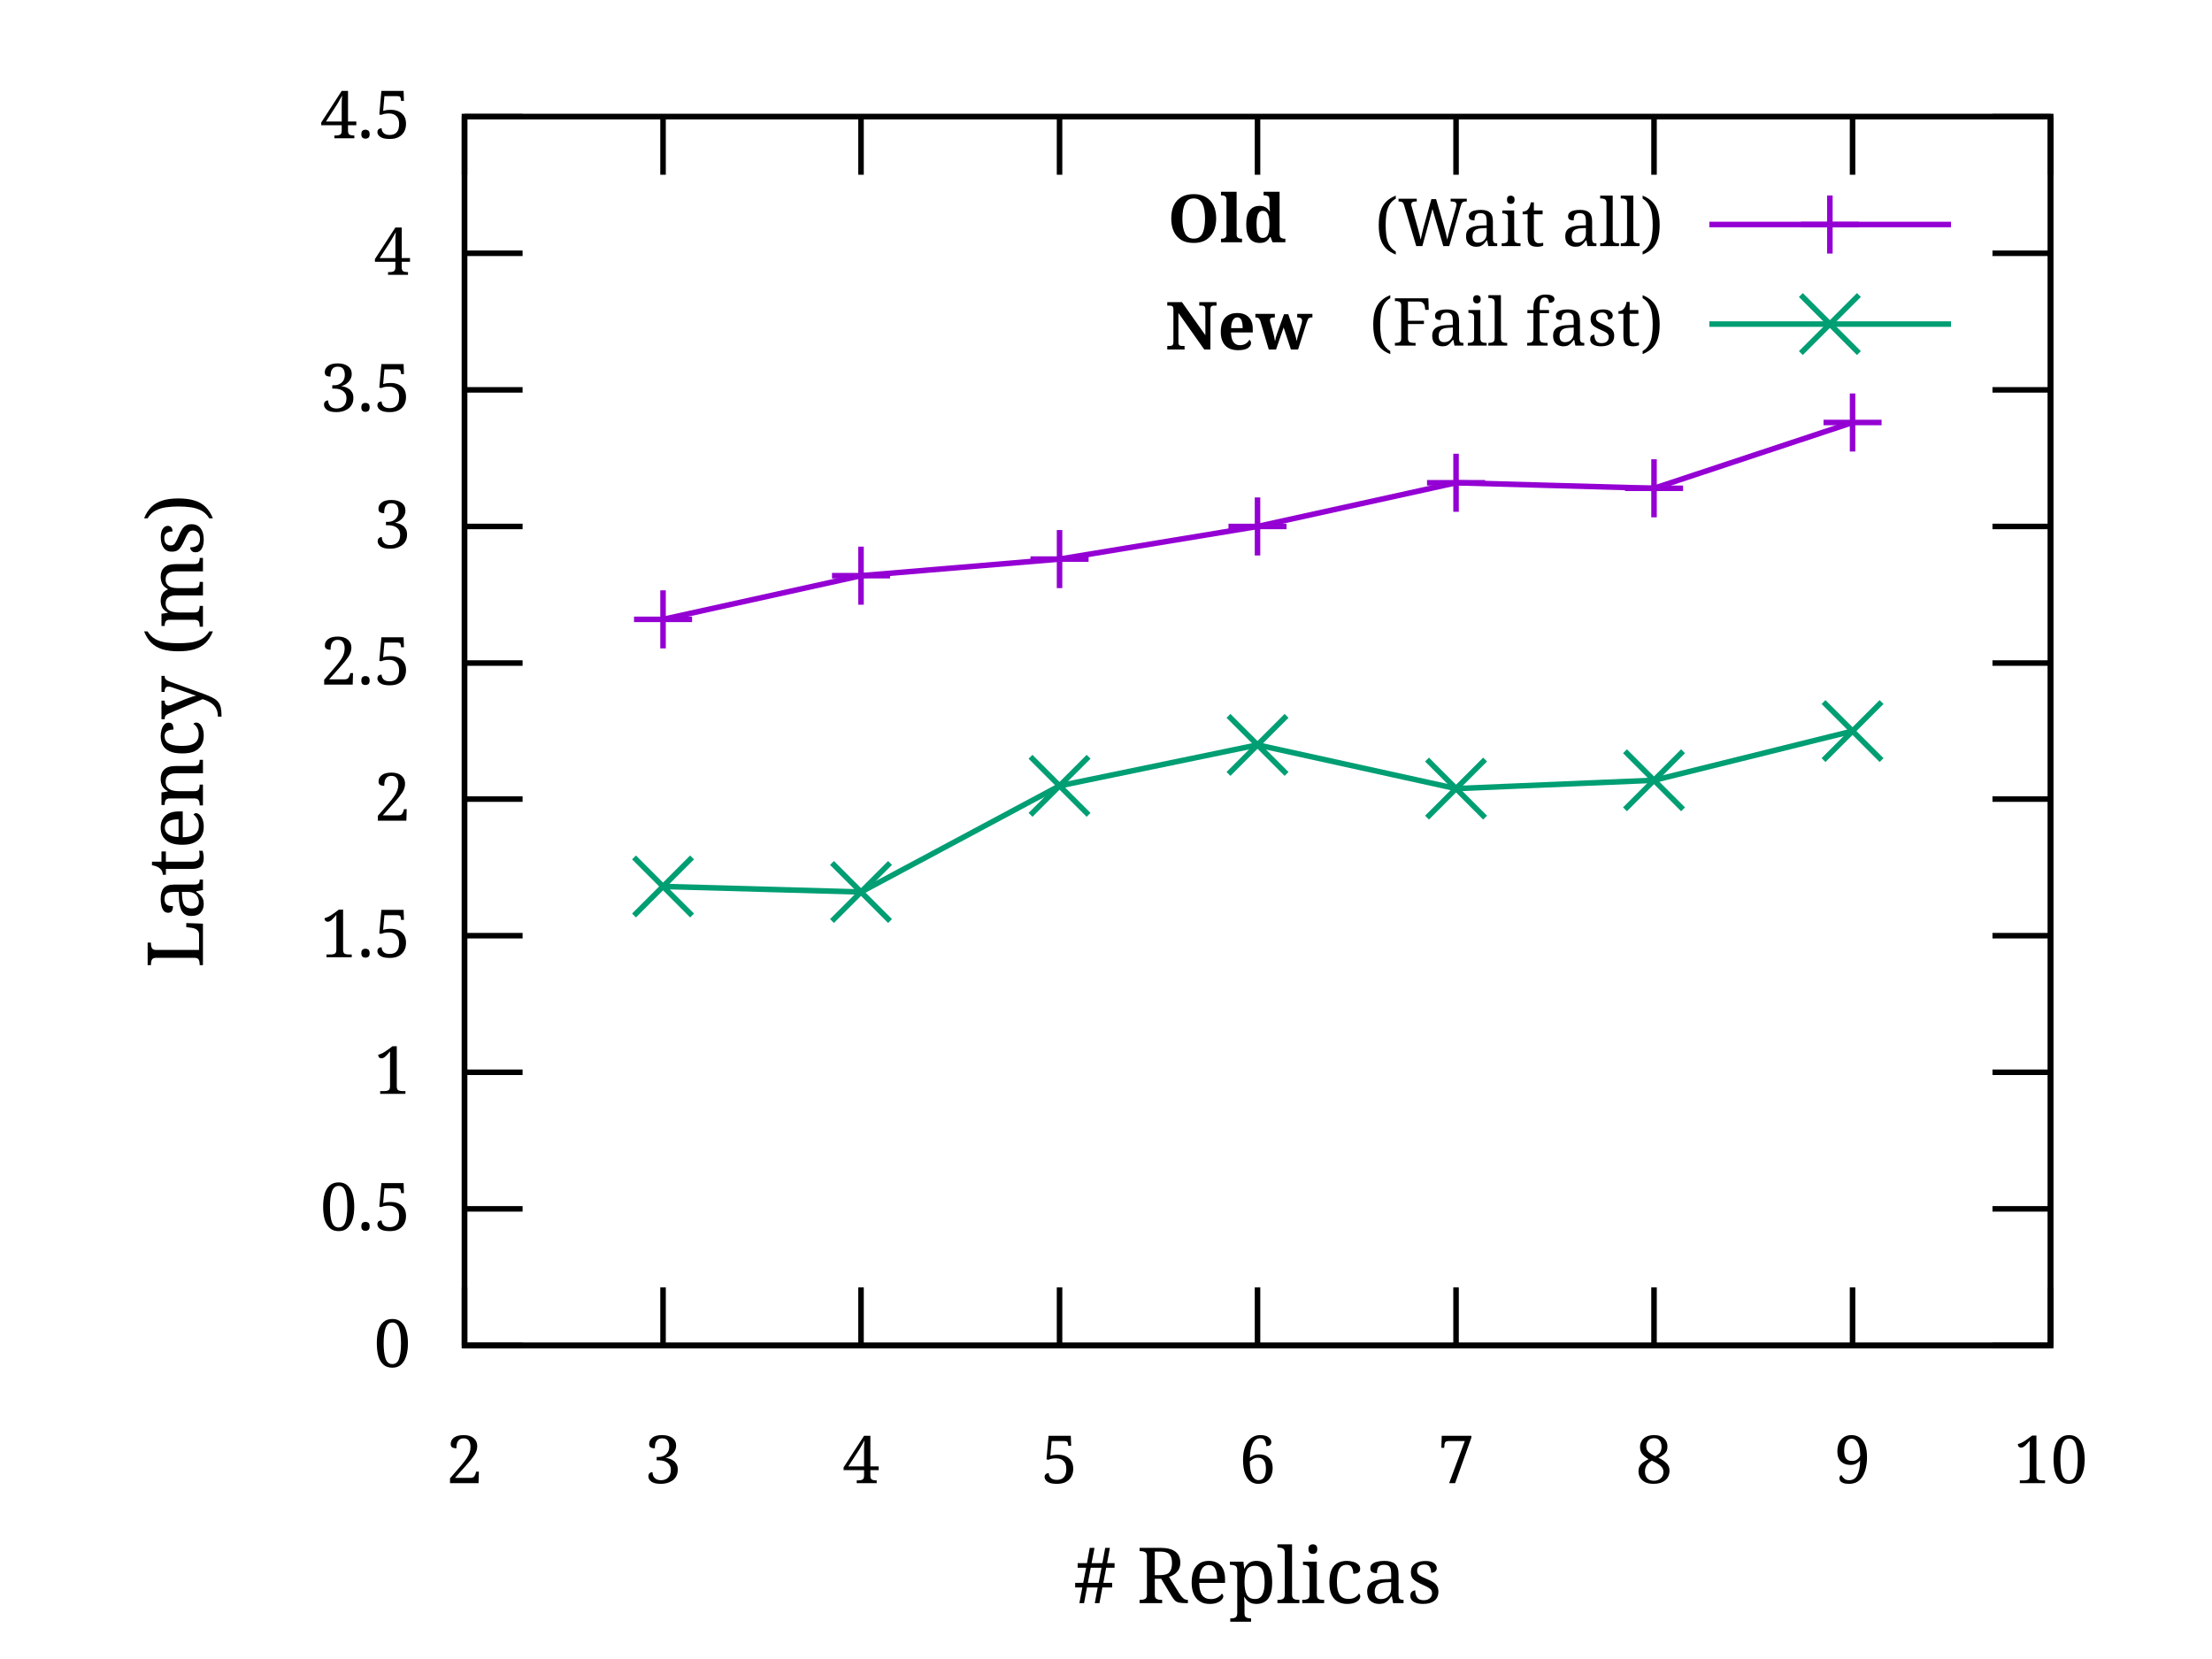
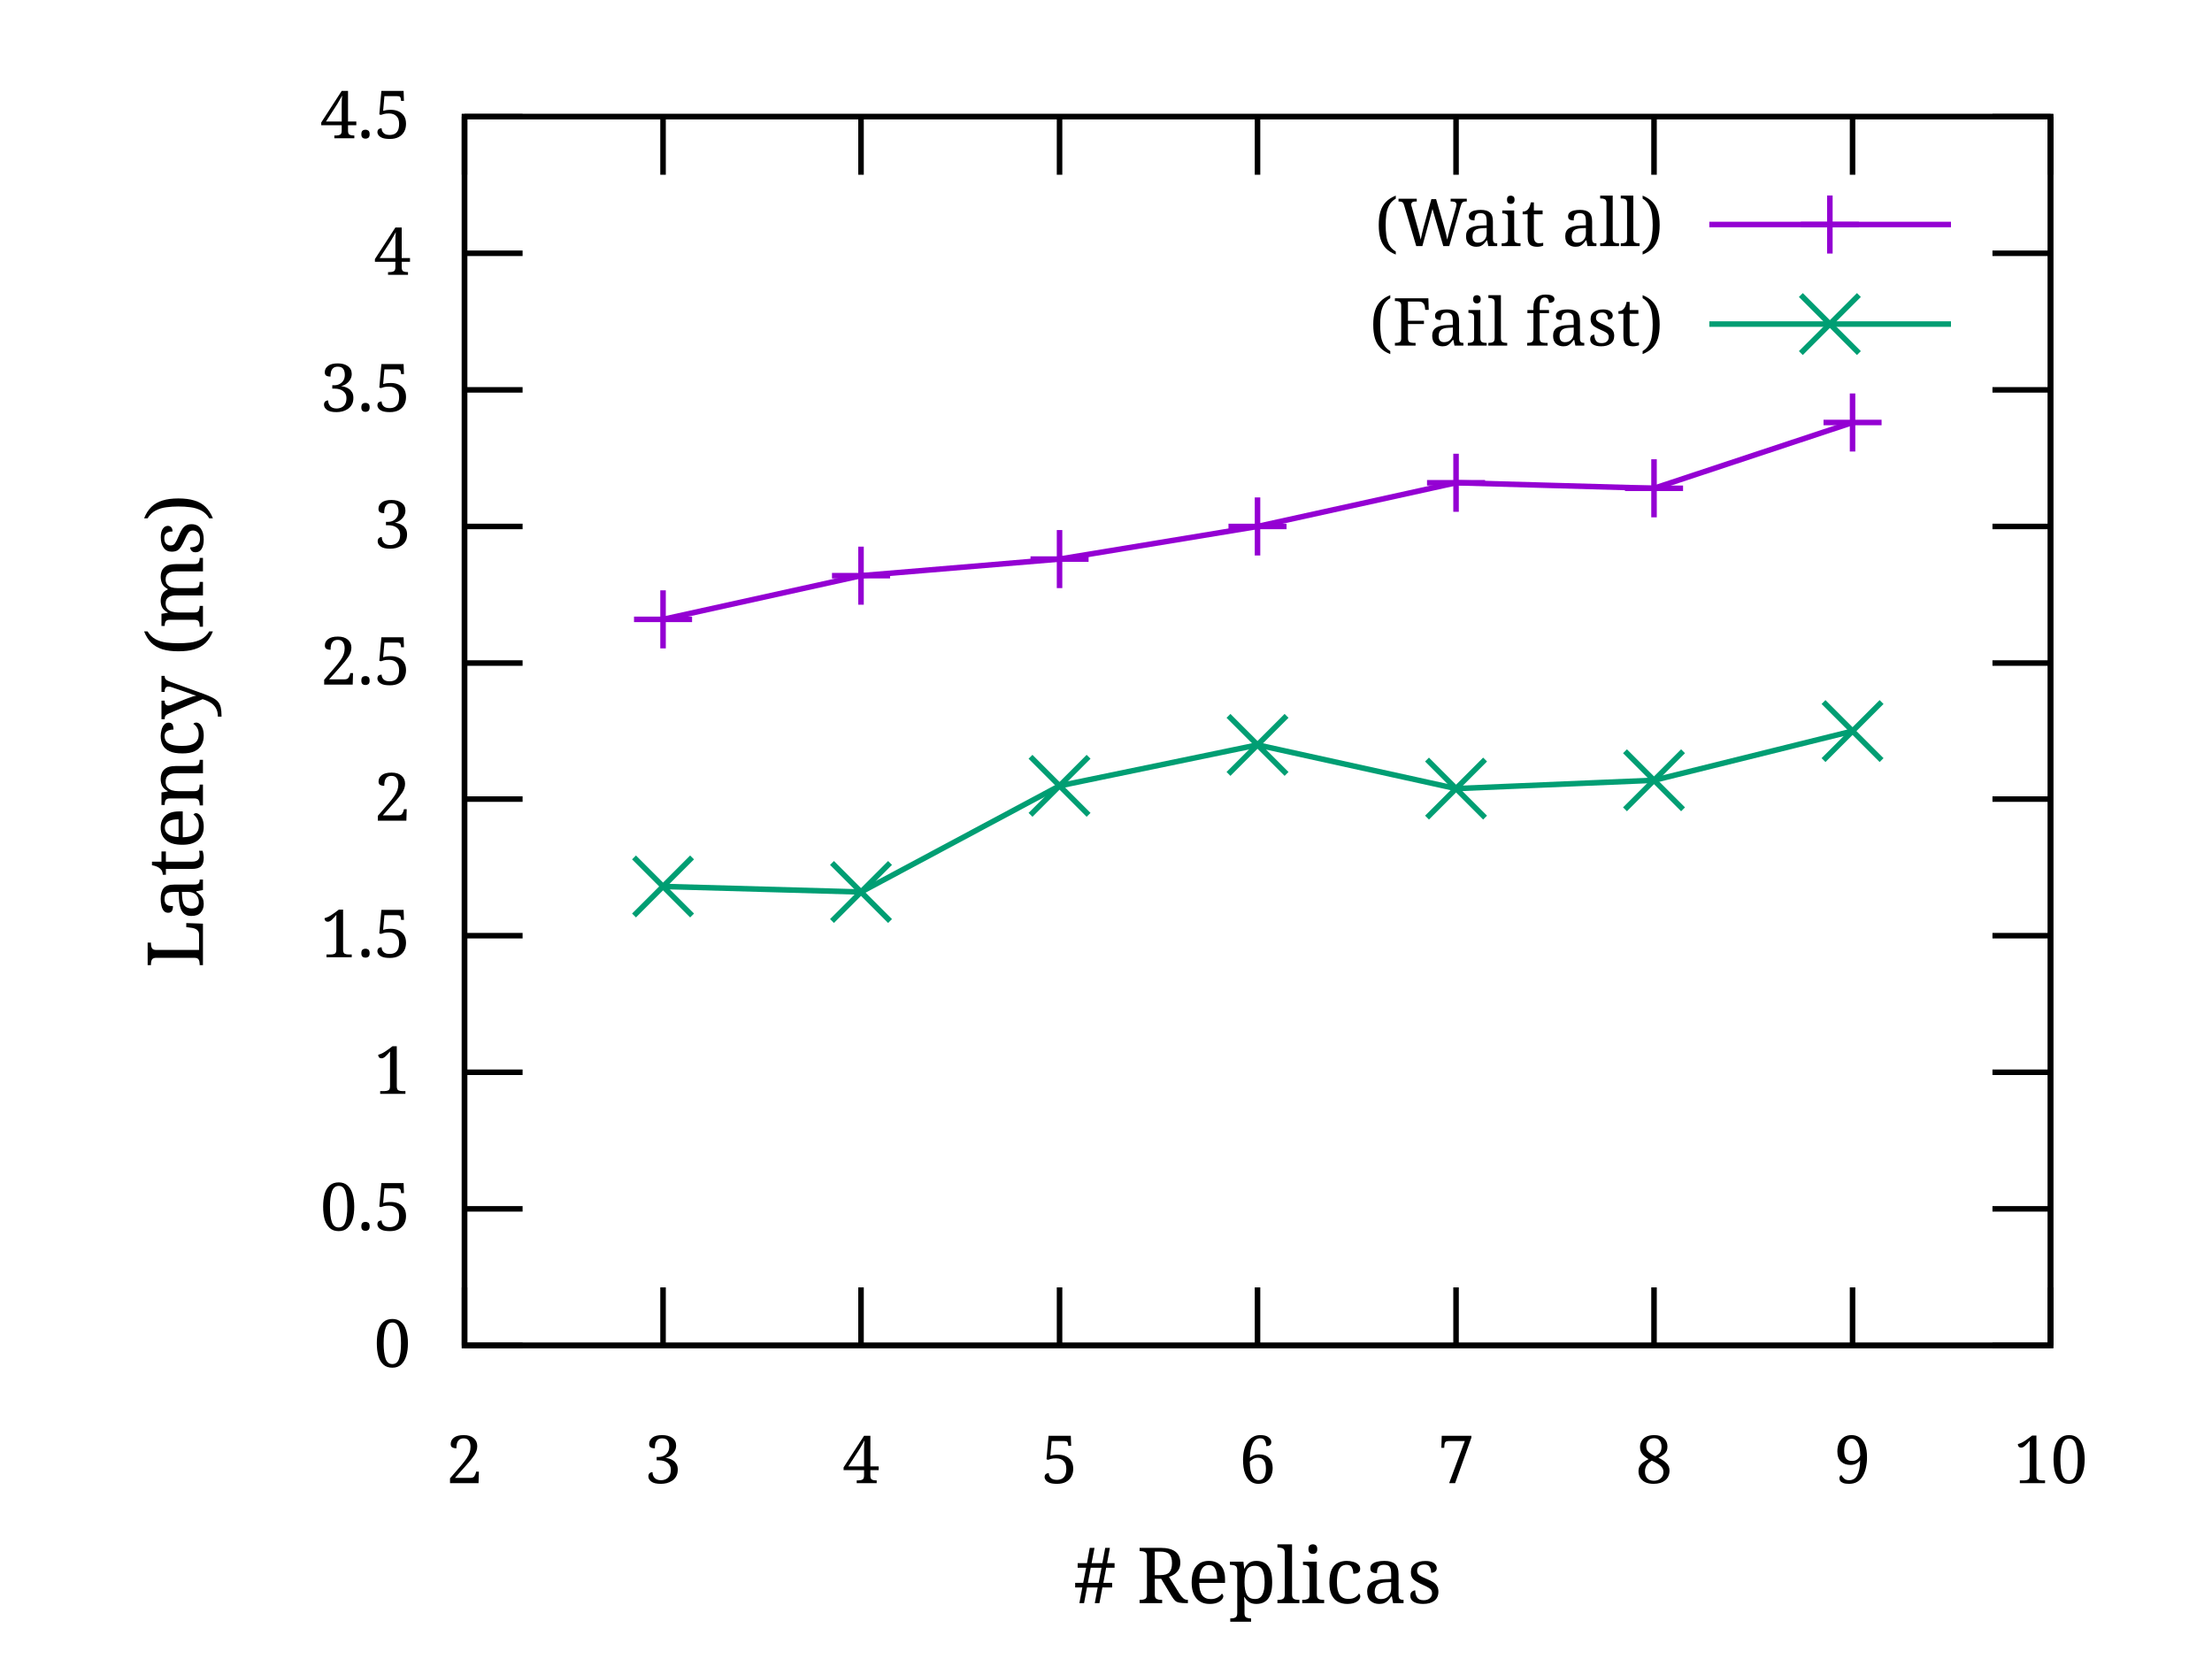
<svg xmlns="http://www.w3.org/2000/svg" xmlns:xlink="http://www.w3.org/1999/xlink" width="400" height="300" viewBox="0 0 400 300" version="1.1" id="svg327">
  <defs id="defs331" />
  <g id="gnuplot_canvas">
    <rect x="0" y="0" width="400" height="300" fill="none" id="rect6" />
    <defs id="defs34">
      <path id="gpPt0" stroke-width="0.190" stroke="currentColor" d="M-1,0 h2 M0,-1 v2" />
      <path id="gpPt1" stroke-width="0.190" stroke="currentColor" d="M-1,-1 L1,1 M1,-1 L-1,1" />
    </defs>
    <g fill="none" color="white" stroke="currentColor" stroke-width="1.00" stroke-linecap="butt" stroke-linejoin="miter" id="g36" />
    <g fill="none" color="black" stroke="currentColor" stroke-width="1.00" stroke-linecap="butt" stroke-linejoin="miter" id="g46">
      <path stroke="black" d="M84.0,243.3 L94.5,243.3 M370.8,243.3 L360.3,243.3  " id="path38" />
      <g transform="translate(74.3,247.2)" stroke="none" fill="black" font-family="serif" font-size="12.00" text-anchor="end" id="g44">
        <text id="text42">
          <tspan font-family="serif" id="tspan40"> 0</tspan>
        </text>
      </g>
    </g>
    <g fill="none" color="black" stroke="currentColor" stroke-width="1.00" stroke-linecap="butt" stroke-linejoin="miter" id="g56">
      <path stroke="black" d="M84.0,218.6 L94.5,218.6 M370.8,218.6 L360.3,218.6  " id="path48" />
      <g transform="translate(74.3,222.5)" stroke="none" fill="black" font-family="serif" font-size="12.00" text-anchor="end" id="g54">
        <text id="text52">
          <tspan font-family="serif" id="tspan50"> 0.5</tspan>
        </text>
      </g>
    </g>
    <g fill="none" color="black" stroke="currentColor" stroke-width="1.00" stroke-linecap="butt" stroke-linejoin="miter" id="g66">
      <path stroke="black" d="M84.0,193.9 L94.5,193.9 M370.8,193.9 L360.3,193.9  " id="path58" />
      <g transform="translate(74.3,197.8)" stroke="none" fill="black" font-family="serif" font-size="12.00" text-anchor="end" id="g64">
        <text id="text62">
          <tspan font-family="serif" id="tspan60"> 1</tspan>
        </text>
      </g>
    </g>
    <g fill="none" color="black" stroke="currentColor" stroke-width="1.00" stroke-linecap="butt" stroke-linejoin="miter" id="g76">
      <path stroke="black" d="M84.0,169.2 L94.5,169.2 M370.8,169.2 L360.3,169.2  " id="path68" />
      <g transform="translate(74.3,173.1)" stroke="none" fill="black" font-family="serif" font-size="12.00" text-anchor="end" id="g74">
        <text id="text72">
          <tspan font-family="serif" id="tspan70"> 1.5</tspan>
        </text>
      </g>
    </g>
    <g fill="none" color="black" stroke="currentColor" stroke-width="1.00" stroke-linecap="butt" stroke-linejoin="miter" id="g86">
      <path stroke="black" d="M84.0,144.5 L94.5,144.5 M370.8,144.5 L360.3,144.5  " id="path78" />
      <g transform="translate(74.3,148.4)" stroke="none" fill="black" font-family="serif" font-size="12.00" text-anchor="end" id="g84">
        <text id="text82">
          <tspan font-family="serif" id="tspan80"> 2</tspan>
        </text>
      </g>
    </g>
    <g fill="none" color="black" stroke="currentColor" stroke-width="1.00" stroke-linecap="butt" stroke-linejoin="miter" id="g96">
      <path stroke="black" d="M84.0,119.9 L94.5,119.9 M370.8,119.9 L360.3,119.9  " id="path88" />
      <g transform="translate(74.3,123.8)" stroke="none" fill="black" font-family="serif" font-size="12.00" text-anchor="end" id="g94">
        <text id="text92">
          <tspan font-family="serif" id="tspan90"> 2.5</tspan>
        </text>
      </g>
    </g>
    <g fill="none" color="black" stroke="currentColor" stroke-width="1.00" stroke-linecap="butt" stroke-linejoin="miter" id="g106">
      <path stroke="black" d="M84.0,95.2 L94.5,95.2 M370.8,95.2 L360.3,95.2  " id="path98" />
      <g transform="translate(74.3,99.1)" stroke="none" fill="black" font-family="serif" font-size="12.00" text-anchor="end" id="g104">
        <text id="text102">
          <tspan font-family="serif" id="tspan100"> 3</tspan>
        </text>
      </g>
    </g>
    <g fill="none" color="black" stroke="currentColor" stroke-width="1.00" stroke-linecap="butt" stroke-linejoin="miter" id="g116">
      <path stroke="black" d="M84.0,70.5 L94.5,70.5 M370.8,70.5 L360.3,70.5  " id="path108" />
      <g transform="translate(74.3,74.4)" stroke="none" fill="black" font-family="serif" font-size="12.00" text-anchor="end" id="g114">
        <text id="text112">
          <tspan font-family="serif" id="tspan110"> 3.5</tspan>
        </text>
      </g>
    </g>
    <g fill="none" color="black" stroke="currentColor" stroke-width="1.00" stroke-linecap="butt" stroke-linejoin="miter" id="g126">
      <path stroke="black" d="M84.0,45.8 L94.5,45.8 M370.8,45.8 L360.3,45.8  " id="path118" />
      <g transform="translate(74.3,49.7)" stroke="none" fill="black" font-family="serif" font-size="12.00" text-anchor="end" id="g124">
        <text id="text122">
          <tspan font-family="serif" id="tspan120"> 4</tspan>
        </text>
      </g>
    </g>
    <g fill="none" color="black" stroke="currentColor" stroke-width="1.00" stroke-linecap="butt" stroke-linejoin="miter" id="g136">
      <path stroke="black" d="M84.0,21.1 L94.5,21.1 M370.8,21.1 L360.3,21.1  " id="path128" />
      <g transform="translate(74.3,25.0)" stroke="none" fill="black" font-family="serif" font-size="12.00" text-anchor="end" id="g134">
        <text id="text132">
          <tspan font-family="serif" id="tspan130"> 4.5</tspan>
        </text>
      </g>
    </g>
    <g fill="none" color="black" stroke="currentColor" stroke-width="1.00" stroke-linecap="butt" stroke-linejoin="miter" id="g146">
      <path stroke="black" d="M84.0,243.3 L84.0,232.8 M84.0,21.1 L84.0,31.6  " id="path138" />
      <g transform="translate(84.0,268.2)" stroke="none" fill="black" font-family="serif" font-size="12.00" text-anchor="middle" id="g144">
        <text id="text142">
          <tspan font-family="serif" id="tspan140"> 2</tspan>
        </text>
      </g>
    </g>
    <g fill="none" color="black" stroke="currentColor" stroke-width="1.00" stroke-linecap="butt" stroke-linejoin="miter" id="g156">
      <path stroke="black" d="M119.9,243.3 L119.9,232.8 M119.9,21.1 L119.9,31.6  " id="path148" />
      <g transform="translate(119.9,268.2)" stroke="none" fill="black" font-family="serif" font-size="12.00" text-anchor="middle" id="g154">
        <text id="text152">
          <tspan font-family="serif" id="tspan150"> 3</tspan>
        </text>
      </g>
    </g>
    <g fill="none" color="black" stroke="currentColor" stroke-width="1.00" stroke-linecap="butt" stroke-linejoin="miter" id="g166">
      <path stroke="black" d="M155.7,243.3 L155.7,232.8 M155.7,21.1 L155.7,31.6  " id="path158" />
      <g transform="translate(155.7,268.2)" stroke="none" fill="black" font-family="serif" font-size="12.00" text-anchor="middle" id="g164">
        <text id="text162">
          <tspan font-family="serif" id="tspan160"> 4</tspan>
        </text>
      </g>
    </g>
    <g fill="none" color="black" stroke="currentColor" stroke-width="1.00" stroke-linecap="butt" stroke-linejoin="miter" id="g176">
      <path stroke="black" d="M191.6,243.3 L191.6,232.8 M191.6,21.1 L191.6,31.6  " id="path168" />
      <g transform="translate(191.6,268.2)" stroke="none" fill="black" font-family="serif" font-size="12.00" text-anchor="middle" id="g174">
        <text id="text172">
          <tspan font-family="serif" id="tspan170"> 5</tspan>
        </text>
      </g>
    </g>
    <g fill="none" color="black" stroke="currentColor" stroke-width="1.00" stroke-linecap="butt" stroke-linejoin="miter" id="g186">
      <path stroke="black" d="M227.4,243.3 L227.4,232.8 M227.4,21.1 L227.4,31.6  " id="path178" />
      <g transform="translate(227.4,268.2)" stroke="none" fill="black" font-family="serif" font-size="12.00" text-anchor="middle" id="g184">
        <text id="text182">
          <tspan font-family="serif" id="tspan180"> 6</tspan>
        </text>
      </g>
    </g>
    <g fill="none" color="black" stroke="currentColor" stroke-width="1.00" stroke-linecap="butt" stroke-linejoin="miter" id="g196">
      <path stroke="black" d="M263.3,243.3 L263.3,232.8 M263.3,21.1 L263.3,31.6  " id="path188" />
      <g transform="translate(263.3,268.2)" stroke="none" fill="black" font-family="serif" font-size="12.00" text-anchor="middle" id="g194">
        <text id="text192">
          <tspan font-family="serif" id="tspan190"> 7</tspan>
        </text>
      </g>
    </g>
    <g fill="none" color="black" stroke="currentColor" stroke-width="1.00" stroke-linecap="butt" stroke-linejoin="miter" id="g206">
      <path stroke="black" d="M299.1,243.3 L299.1,232.8 M299.1,21.1 L299.1,31.6  " id="path198" />
      <g transform="translate(299.1,268.2)" stroke="none" fill="black" font-family="serif" font-size="12.00" text-anchor="middle" id="g204">
        <text id="text202">
          <tspan font-family="serif" id="tspan200"> 8</tspan>
        </text>
      </g>
    </g>
    <g fill="none" color="black" stroke="currentColor" stroke-width="1.00" stroke-linecap="butt" stroke-linejoin="miter" id="g216">
      <path stroke="black" d="M335.0,243.3 L335.0,232.8 M335.0,21.1 L335.0,31.6  " id="path208" />
      <g transform="translate(335.0,268.2)" stroke="none" fill="black" font-family="serif" font-size="12.00" text-anchor="middle" id="g214">
        <text id="text212">
          <tspan font-family="serif" id="tspan210"> 9</tspan>
        </text>
      </g>
    </g>
    <g fill="none" color="black" stroke="currentColor" stroke-width="1.00" stroke-linecap="butt" stroke-linejoin="miter" id="g226">
      <path stroke="black" d="M370.8,243.3 L370.8,232.8 M370.8,21.1 L370.8,31.6  " id="path218" />
      <g transform="translate(370.8,268.2)" stroke="none" fill="black" font-family="serif" font-size="12.00" text-anchor="middle" id="g224">
        <text id="text222">
          <tspan font-family="serif" id="tspan220"> 10</tspan>
        </text>
      </g>
    </g>
    <g fill="none" color="black" stroke="currentColor" stroke-width="1.00" stroke-linecap="butt" stroke-linejoin="miter" id="g228" />
    <g fill="none" color="black" stroke="currentColor" stroke-width="1.00" stroke-linecap="butt" stroke-linejoin="miter" id="g232">
      <path stroke="black" d="M84.0,21.1 L84.0,243.3 L370.8,243.3 L370.8,21.1 L84.0,21.1 Z  " id="path230" />
    </g>
    <g fill="none" color="black" stroke="currentColor" stroke-width="1.00" stroke-linecap="butt" stroke-linejoin="miter" id="g240">
      <g transform="translate(36.7,132.2) rotate(270)" stroke="none" fill="black" font-family="serif" font-size="14.00" text-anchor="middle" id="g238">
        <text id="text236">
          <tspan font-family="serif" id="tspan234">Latency (ms)</tspan>
        </text>
      </g>
    </g>
    <g fill="none" color="black" stroke="currentColor" stroke-width="1.00" stroke-linecap="butt" stroke-linejoin="miter" id="g248">
      <g transform="translate(227.4,289.9)" stroke="none" fill="black" font-family="serif" font-size="14.00" text-anchor="middle" id="g246">
        <text id="text244">
          <tspan font-family="serif" id="tspan242"># Replicas</tspan>
        </text>
      </g>
    </g>
    <g fill="none" color="black" stroke="currentColor" stroke-width="1.00" stroke-linecap="butt" stroke-linejoin="miter" id="g250" />
    <g id="gnuplot_plot_1">
      <g fill="none" color="black" stroke="currentColor" stroke-width="1.00" stroke-linecap="butt" stroke-linejoin="miter" id="g260">
        <g transform="translate(300.8,44.5)" stroke="none" fill="black" font-family="serif" font-size="12.00" text-anchor="end" id="g258">
          <text id="text256">
            <tspan id="tspan254" style="font-family:serif"> (Wait all)</tspan>
          </text>
        </g>
      </g>
-       <g transform="translate(-68.20105,-0.6927273)" style="color:#000000;fill:none;stroke:currentColor;stroke-width:1;stroke-linecap:butt;stroke-linejoin:miter" id="g260-2">
-         <g style="font-size:12px;font-family:serif;text-anchor:end;fill:#000000;stroke:none" transform="translate(300.8,44.5)" font-size="12.00" id="g258-7">
-           <text id="text256-0">
-             <tspan id="tspan254-9" style="font-family:serif">
-               <tspan style="font-style:normal;font-variant:normal;font-weight:bold;font-stretch:normal;font-family:serif;-inkscape-font-specification:'serif Bold'" id="tspan1140-3">Old</tspan>
-             </tspan>
-           </text>
-         </g>
-       </g>
      <g fill="none" color="black" stroke="currentColor" stroke-width="1.00" stroke-linecap="butt" stroke-linejoin="miter" id="g280">
        <path stroke="rgb(148,   0, 211)" d="M309.1,40.6 L352.8,40.6 M119.9,112.0 L155.7,104.1 L191.6,101.1 L227.4,95.2 L263.3,87.3 L299.1,88.3   L335.0,76.4  " id="path262" />
        <use xlink:href="#gpPt0" transform="translate(119.9,112.0) scale(5.25)" color="rgb(148,   0, 211)" id="use264" />
        <use xlink:href="#gpPt0" transform="translate(155.7,104.1) scale(5.25)" color="rgb(148,   0, 211)" id="use266" />
        <use xlink:href="#gpPt0" transform="translate(191.6,101.1) scale(5.25)" color="rgb(148,   0, 211)" id="use268" />
        <use xlink:href="#gpPt0" transform="translate(227.4,95.2) scale(5.25)" color="rgb(148,   0, 211)" id="use270" />
        <use xlink:href="#gpPt0" transform="translate(263.3,87.3) scale(5.25)" color="rgb(148,   0, 211)" id="use272" />
        <use xlink:href="#gpPt0" transform="translate(299.1,88.3) scale(5.25)" color="rgb(148,   0, 211)" id="use274" />
        <use xlink:href="#gpPt0" transform="translate(335.0,76.4) scale(5.25)" color="rgb(148,   0, 211)" id="use276" />
        <use xlink:href="#gpPt0" transform="translate(330.9,40.6) scale(5.25)" color="rgb(148,   0, 211)" id="use278" />
      </g>
    </g>
    <g id="gnuplot_plot_2">
      <g fill="none" color="black" stroke="currentColor" stroke-width="1.00" stroke-linecap="butt" stroke-linejoin="miter" id="g291">
        <g transform="translate(300.8,62.5)" stroke="none" fill="black" font-family="serif" font-size="12.00" text-anchor="end" id="g289">
          <text id="text287">
            <tspan id="tspan285" style="font-family:serif">(Fail fast)</tspan>
          </text>
        </g>
      </g>
      <g fill="none" color="black" stroke="currentColor" stroke-width="1.00" stroke-linecap="butt" stroke-linejoin="miter" id="g311">
        <path stroke="rgb(  0, 158, 115)" d="M309.1,58.6 L352.8,58.6 M119.9,160.3 L155.7,161.3 L191.6,142.1 L227.4,134.7 L263.3,142.6 L299.1,141.1   L335.0,132.2  " id="path293" />
        <use xlink:href="#gpPt1" transform="translate(119.9,160.3) scale(5.25)" color="rgb(  0, 158, 115)" id="use295" />
        <use xlink:href="#gpPt1" transform="translate(155.7,161.3) scale(5.25)" color="rgb(  0, 158, 115)" id="use297" />
        <use xlink:href="#gpPt1" transform="translate(191.6,142.1) scale(5.25)" color="rgb(  0, 158, 115)" id="use299" />
        <use xlink:href="#gpPt1" transform="translate(227.4,134.7) scale(5.25)" color="rgb(  0, 158, 115)" id="use301" />
        <use xlink:href="#gpPt1" transform="translate(263.3,142.6) scale(5.25)" color="rgb(  0, 158, 115)" id="use303" />
        <use xlink:href="#gpPt1" transform="translate(299.1,141.1) scale(5.25)" color="rgb(  0, 158, 115)" id="use305" />
        <use xlink:href="#gpPt1" transform="translate(335.0,132.2) scale(5.25)" color="rgb(  0, 158, 115)" id="use307" />
        <use xlink:href="#gpPt1" transform="translate(330.9,58.6) scale(5.25)" color="rgb(  0, 158, 115)" id="use309" />
      </g>
      <g transform="translate(-72.27069,-0.0188423)" style="color:#000000;fill:none;stroke:currentColor;stroke-width:1;stroke-linecap:butt;stroke-linejoin:miter" id="g291-3" />
-       <g transform="translate(-63.48458,0.7001967)" style="color:#000000;fill:none;stroke:currentColor;stroke-width:1;stroke-linecap:butt;stroke-linejoin:miter" id="g291-5">
-         <g style="font-size:12px;font-family:serif;text-anchor:end;fill:#000000;stroke:none" transform="translate(300.8,62.5)" font-size="12.00" id="g289-6">
-           <text id="text287-2">
-             <tspan id="tspan285-9" style="font-family:serif">
-               <tspan style="font-style:normal;font-variant:normal;font-weight:bold;font-stretch:normal;font-family:serif;-inkscape-font-specification:'serif Bold'" id="tspan1142-1">New</tspan>
-             </tspan>
-           </text>
-         </g>
-       </g>
    </g>
    <g fill="none" color="white" stroke="rgb(  0, 158, 115)" stroke-width="2.00" stroke-linecap="butt" stroke-linejoin="miter" id="g314" />
    <g fill="none" color="black" stroke="currentColor" stroke-width="2.00" stroke-linecap="butt" stroke-linejoin="miter" id="g316" />
    <g fill="none" color="black" stroke="black" stroke-width="1.00" stroke-linecap="butt" stroke-linejoin="miter" id="g318" />
    <g fill="none" color="black" stroke="currentColor" stroke-width="1.00" stroke-linecap="butt" stroke-linejoin="miter" id="g322">
      <path stroke="black" d="M84.0,21.1 L84.0,243.3 L370.8,243.3 L370.8,21.1 L84.0,21.1 Z  " id="path320" />
    </g>
    <g fill="none" color="black" stroke="currentColor" stroke-width="1.00" stroke-linecap="butt" stroke-linejoin="miter" id="g324" />
  </g>
</svg>
